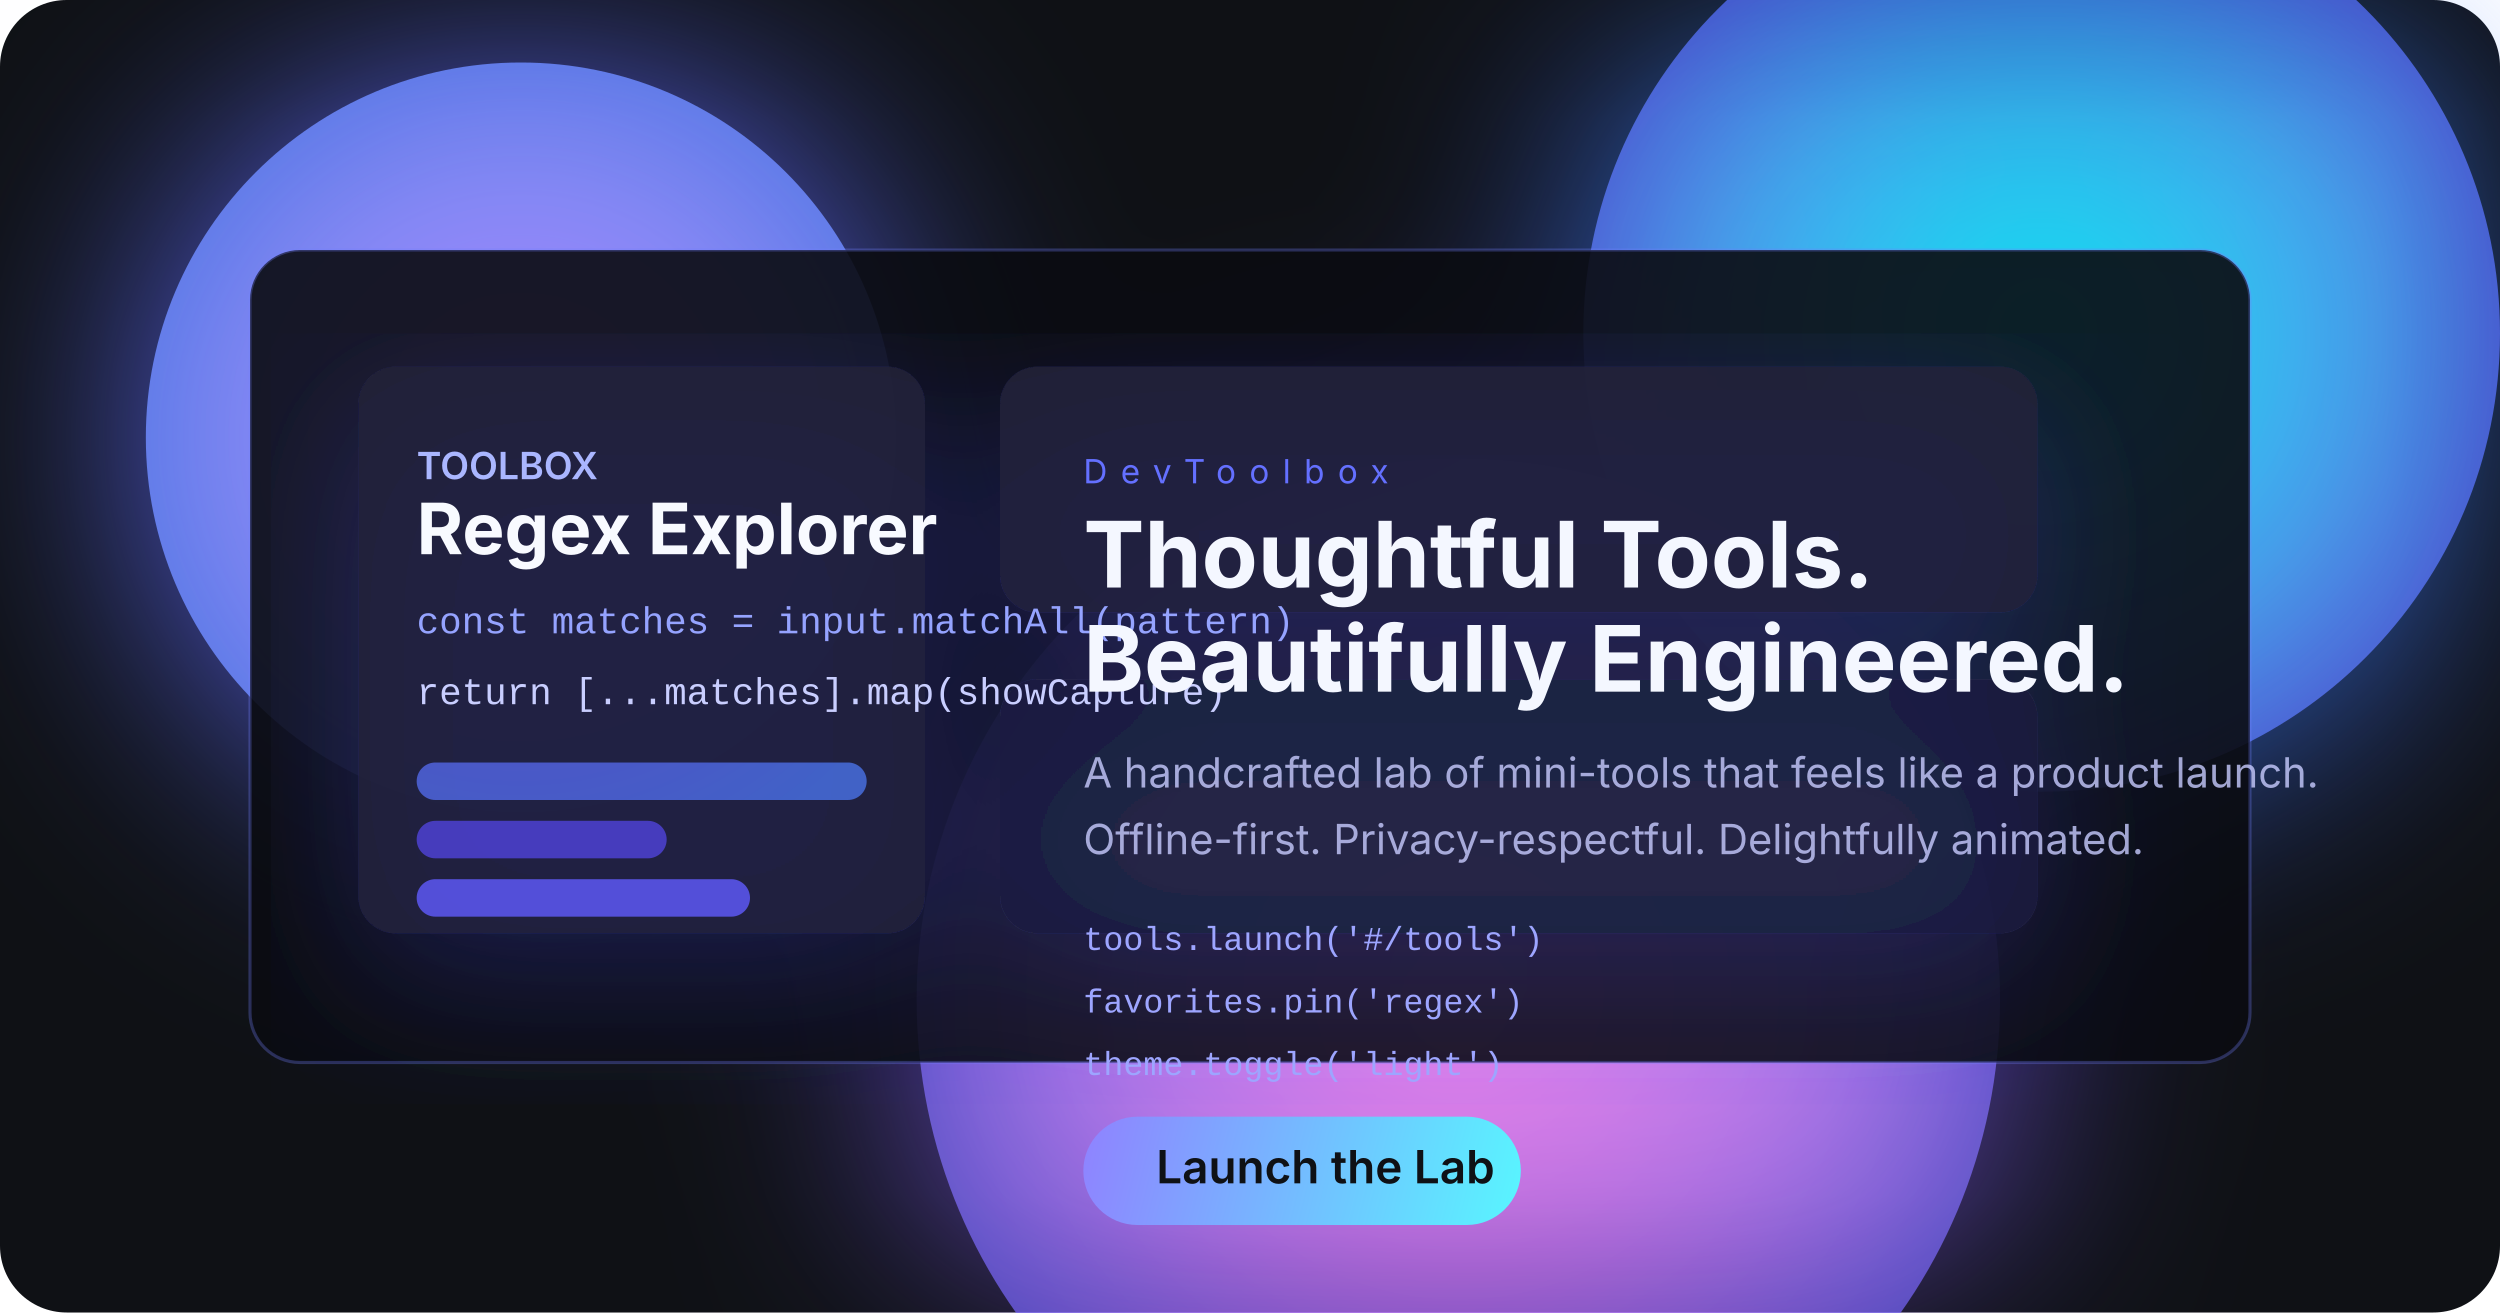
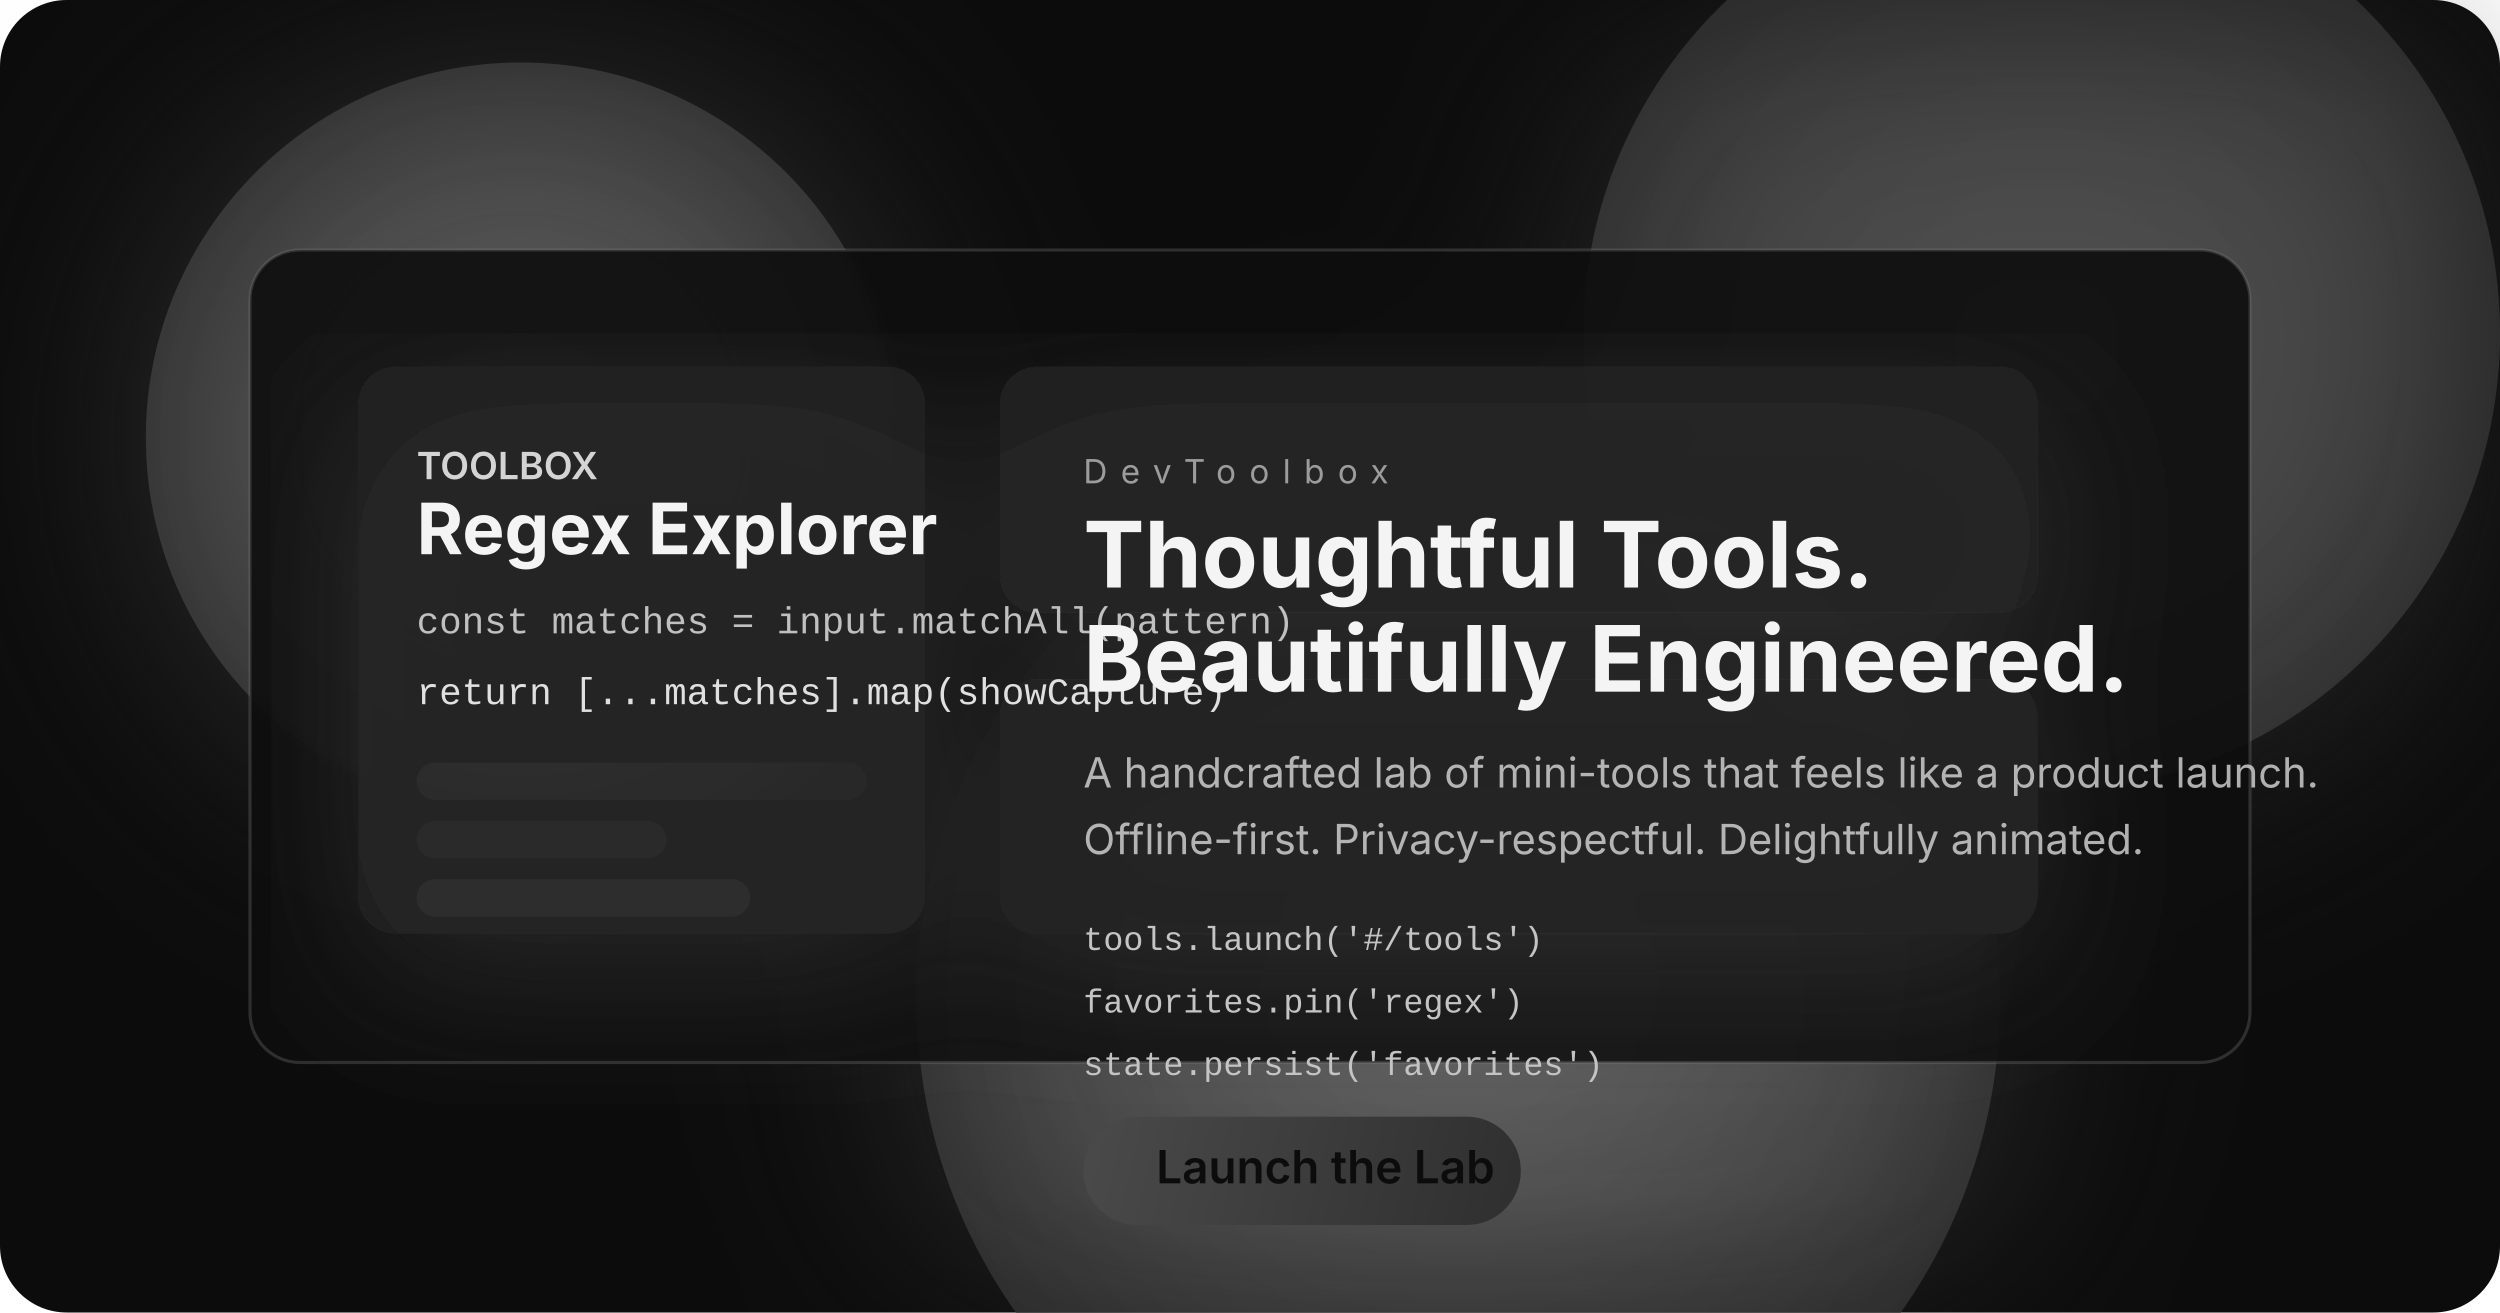
<svg xmlns="http://www.w3.org/2000/svg" width="1200" height="630" viewBox="0 0 1200 630" fill="none">
-   <rect width="1200" height="630" rx="32" fill="#0F1115" />
+   <rect width="1200" height="630" rx="32" fill="#0C0C0C" />
  <g filter="url(#glow)">
    <circle cx="250" cy="210" r="180" fill="url(#gradA)" fill-opacity="0.85" />
    <circle cx="980" cy="160" r="220" fill="url(#gradB)" fill-opacity="0.75" />
    <circle cx="700" cy="480" r="260" fill="url(#gradC)" fill-opacity="0.7" />
  </g>
-   <rect x="120" y="120" width="960" height="390" rx="24" fill="rgba(10,12,17,0.9)" stroke="rgba(114,129,255,0.3)" stroke-width="1.5" />
+   <rect x="120" y="120" width="960" height="390" rx="24" fill="rgba(14,14,14,0.9)" stroke="rgba(128,128,128,0.3)" stroke-width="1.5" />
  <g filter="url(#panelGlow)">
-     <rect x="172" y="176" width="272" height="272" rx="18" fill="rgba(34,36,53,0.9)" />
-     <rect x="480" y="176" width="498" height="118" rx="18" fill="rgba(34,36,53,0.9)" />
-     <rect x="480" y="326" width="498" height="122" rx="18" fill="rgba(34,36,53,0.85)" />
+     <rect x="172" y="176" width="272" height="272" rx="18" fill="rgba(34,34,34,0.9)" />
+     <rect x="480" y="176" width="498" height="118" rx="18" fill="rgba(34,34,34,0.9)" />
+     <rect x="480" y="326" width="498" height="122" rx="18" fill="rgba(34,34,34,0.85)" />
  </g>
-   <text x="200" y="230" fill="#AAB6FF" font-family="'Inter', 'Segoe UI', sans-serif" font-weight="600" font-size="18">TOOLBOX</text>
-   <text x="200" y="266" fill="#F8FAFF" font-family="'Inter', 'Segoe UI', sans-serif" font-weight="700" font-size="34">Regex Explorer</text>
-   <text x="200" y="304" fill="#95A3FF" font-family="'JetBrains Mono', 'Courier New', monospace" font-size="18">const matches = input.matchAll(pattern)</text>
-   <text x="200" y="338" fill="#C9CEFF" font-family="'JetBrains Mono', 'Courier New', monospace" font-size="18">return [...matches].map(showCapture)</text>
+   <text x="200" y="230" fill="#D4D4D4" font-family="'Inter', 'Segoe UI', sans-serif" font-weight="600" font-size="18">TOOLBOX</text>
+   <text x="200" y="266" fill="#F4F4F4" font-family="'Inter', 'Segoe UI', sans-serif" font-weight="700" font-size="34">Regex Explorer</text>
+   <text x="200" y="304" fill="#C0C0C0" font-family="'JetBrains Mono', 'Courier New', monospace" font-size="18">const matches = input.matchAll(pattern)</text>
+   <text x="200" y="338" fill="#E0E0E0" font-family="'JetBrains Mono', 'Courier New', monospace" font-size="18">return [...matches].map(showCapture)</text>
  <rect x="200" y="366" width="216" height="18" rx="9" fill="url(#gradA)" opacity="0.7" />
  <rect x="200" y="394" width="120" height="18" rx="9" fill="url(#gradB)" opacity="0.65" />
  <rect x="200" y="422" width="160" height="18" rx="9" fill="url(#gradC)" opacity="0.8" />
-   <text x="520" y="232" fill="#6470FF" font-family="'Inter', 'Segoe UI', sans-serif" font-size="16" letter-spacing="0.4em" text-transform="uppercase">DevToolbox</text>
-   <text x="520" y="282" fill="#F4F7FF" font-family="'Inter', 'Segoe UI', sans-serif" font-size="44" font-weight="700">Thoughtful Tools.</text>
-   <text x="520" y="332" fill="#F4F7FF" font-family="'Inter', 'Segoe UI', sans-serif" font-size="44" font-weight="700">Beautifully Engineered.</text>
-   <text x="520" y="378" fill="#C8CCFF" font-family="'Inter', 'Segoe UI', sans-serif" font-size="20" opacity="0.8">A handcrafted lab of mini-tools that feels like a product launch.</text>
-   <text x="520" y="410" fill="#C8CCFF" font-family="'Inter', 'Segoe UI', sans-serif" font-size="20" opacity="0.8">Offline-first. Privacy-respectful. Delightfully animated.</text>
-   <g font-family="'JetBrains Mono', 'Courier New', monospace" font-size="16" fill="#9DA5FF">
+   <text x="520" y="232" fill="#9C9C9C" font-family="'Inter', 'Segoe UI', sans-serif" font-size="16" letter-spacing="0.4em" text-transform="uppercase">DevToolbox</text>
+   <text x="520" y="282" fill="#F4F4F4" font-family="'Inter', 'Segoe UI', sans-serif" font-size="44" font-weight="700">Thoughtful Tools.</text>
+   <text x="520" y="332" fill="#F4F4F4" font-family="'Inter', 'Segoe UI', sans-serif" font-size="44" font-weight="700">Beautifully Engineered.</text>
+   <text x="520" y="378" fill="#D8D8D8" font-family="'Inter', 'Segoe UI', sans-serif" font-size="20" opacity="0.8">A handcrafted lab of mini-tools that feels like a product launch.</text>
+   <text x="520" y="410" fill="#D8D8D8" font-family="'Inter', 'Segoe UI', sans-serif" font-size="20" opacity="0.8">Offline-first. Privacy-respectful. Delightfully animated.</text>
+   <g font-family="'JetBrains Mono', 'Courier New', monospace" font-size="16" fill="#C4C4C4">
    <text x="520" y="456">tools.launch('#/tools')</text>
    <text x="520" y="486">favorites.pin('regex')</text>
-     <text x="520" y="516">theme.toggle('light')</text>
+     <text x="520" y="516">state.persist('favorites')</text>
  </g>
  <rect x="520" y="536" width="210" height="52" rx="26" fill="url(#gradButton)" />
-   <text x="555" y="568" fill="#0F1115" font-family="'Inter', 'Segoe UI', sans-serif" font-size="22" font-weight="600">Launch the Lab</text>
+   <text x="555" y="568" fill="#0C0C0C" font-family="'Inter', 'Segoe UI', sans-serif" font-size="22" font-weight="600">Launch the Lab</text>
  <defs>
    <radialGradient id="gradA" cx="0" cy="0" r="1" gradientUnits="userSpaceOnUse" gradientTransform="translate(250 210) rotate(46) scale(220)">
-       <stop stop-color="#7C4DFF" />
-       <stop offset="1" stop-color="#4E7DFF" />
+       <stop stop-color="#3F3F3F" />
+       <stop offset="1" stop-color="#2A2A2A" />
    </radialGradient>
    <radialGradient id="gradB" cx="0" cy="0" r="1" gradientUnits="userSpaceOnUse" gradientTransform="translate(980 160) rotate(58) scale(260)">
-       <stop stop-color="#00E0FF" />
-       <stop offset="1" stop-color="#5B4BFF" />
+       <stop stop-color="#3A3A3A" />
+       <stop offset="1" stop-color="#2C2C2C" />
    </radialGradient>
    <radialGradient id="gradC" cx="0" cy="0" r="1" gradientUnits="userSpaceOnUse" gradientTransform="translate(700 480) rotate(68) scale(280)">
-       <stop stop-color="#FF6CFF" />
-       <stop offset="1" stop-color="#605BFF" />
+       <stop stop-color="#4F4F4F" />
+       <stop offset="1" stop-color="#303030" />
    </radialGradient>
    <linearGradient id="gradButton" x1="520" y1="536" x2="730" y2="588" gradientUnits="userSpaceOnUse">
-       <stop stop-color="#8F82FF" />
-       <stop offset="1" stop-color="#58F6FF" />
+       <stop stop-color="#4A4A4A" />
+       <stop offset="1" stop-color="#2F2F2F" />
    </linearGradient>
    <filter id="glow" x="-60" y="-60" width="1320" height="750" filterUnits="userSpaceOnUse" color-interpolation-filters="sRGB">
      <feGaussianBlur stdDeviation="60" result="blur" />
      <feBlend in="SourceGraphic" in2="blur" mode="screen" />
    </filter>
    <filter id="panelGlow" x="130" y="140" width="960" height="390" filterUnits="userSpaceOnUse" color-interpolation-filters="sRGB">
-       <feDropShadow dx="0" dy="20" stdDeviation="40" flood-color="rgba(72,83,255,0.28)" />
+       <feDropShadow dx="0" dy="20" stdDeviation="40" flood-color="rgba(120,120,120,0.28)" />
    </filter>
  </defs>
</svg>
